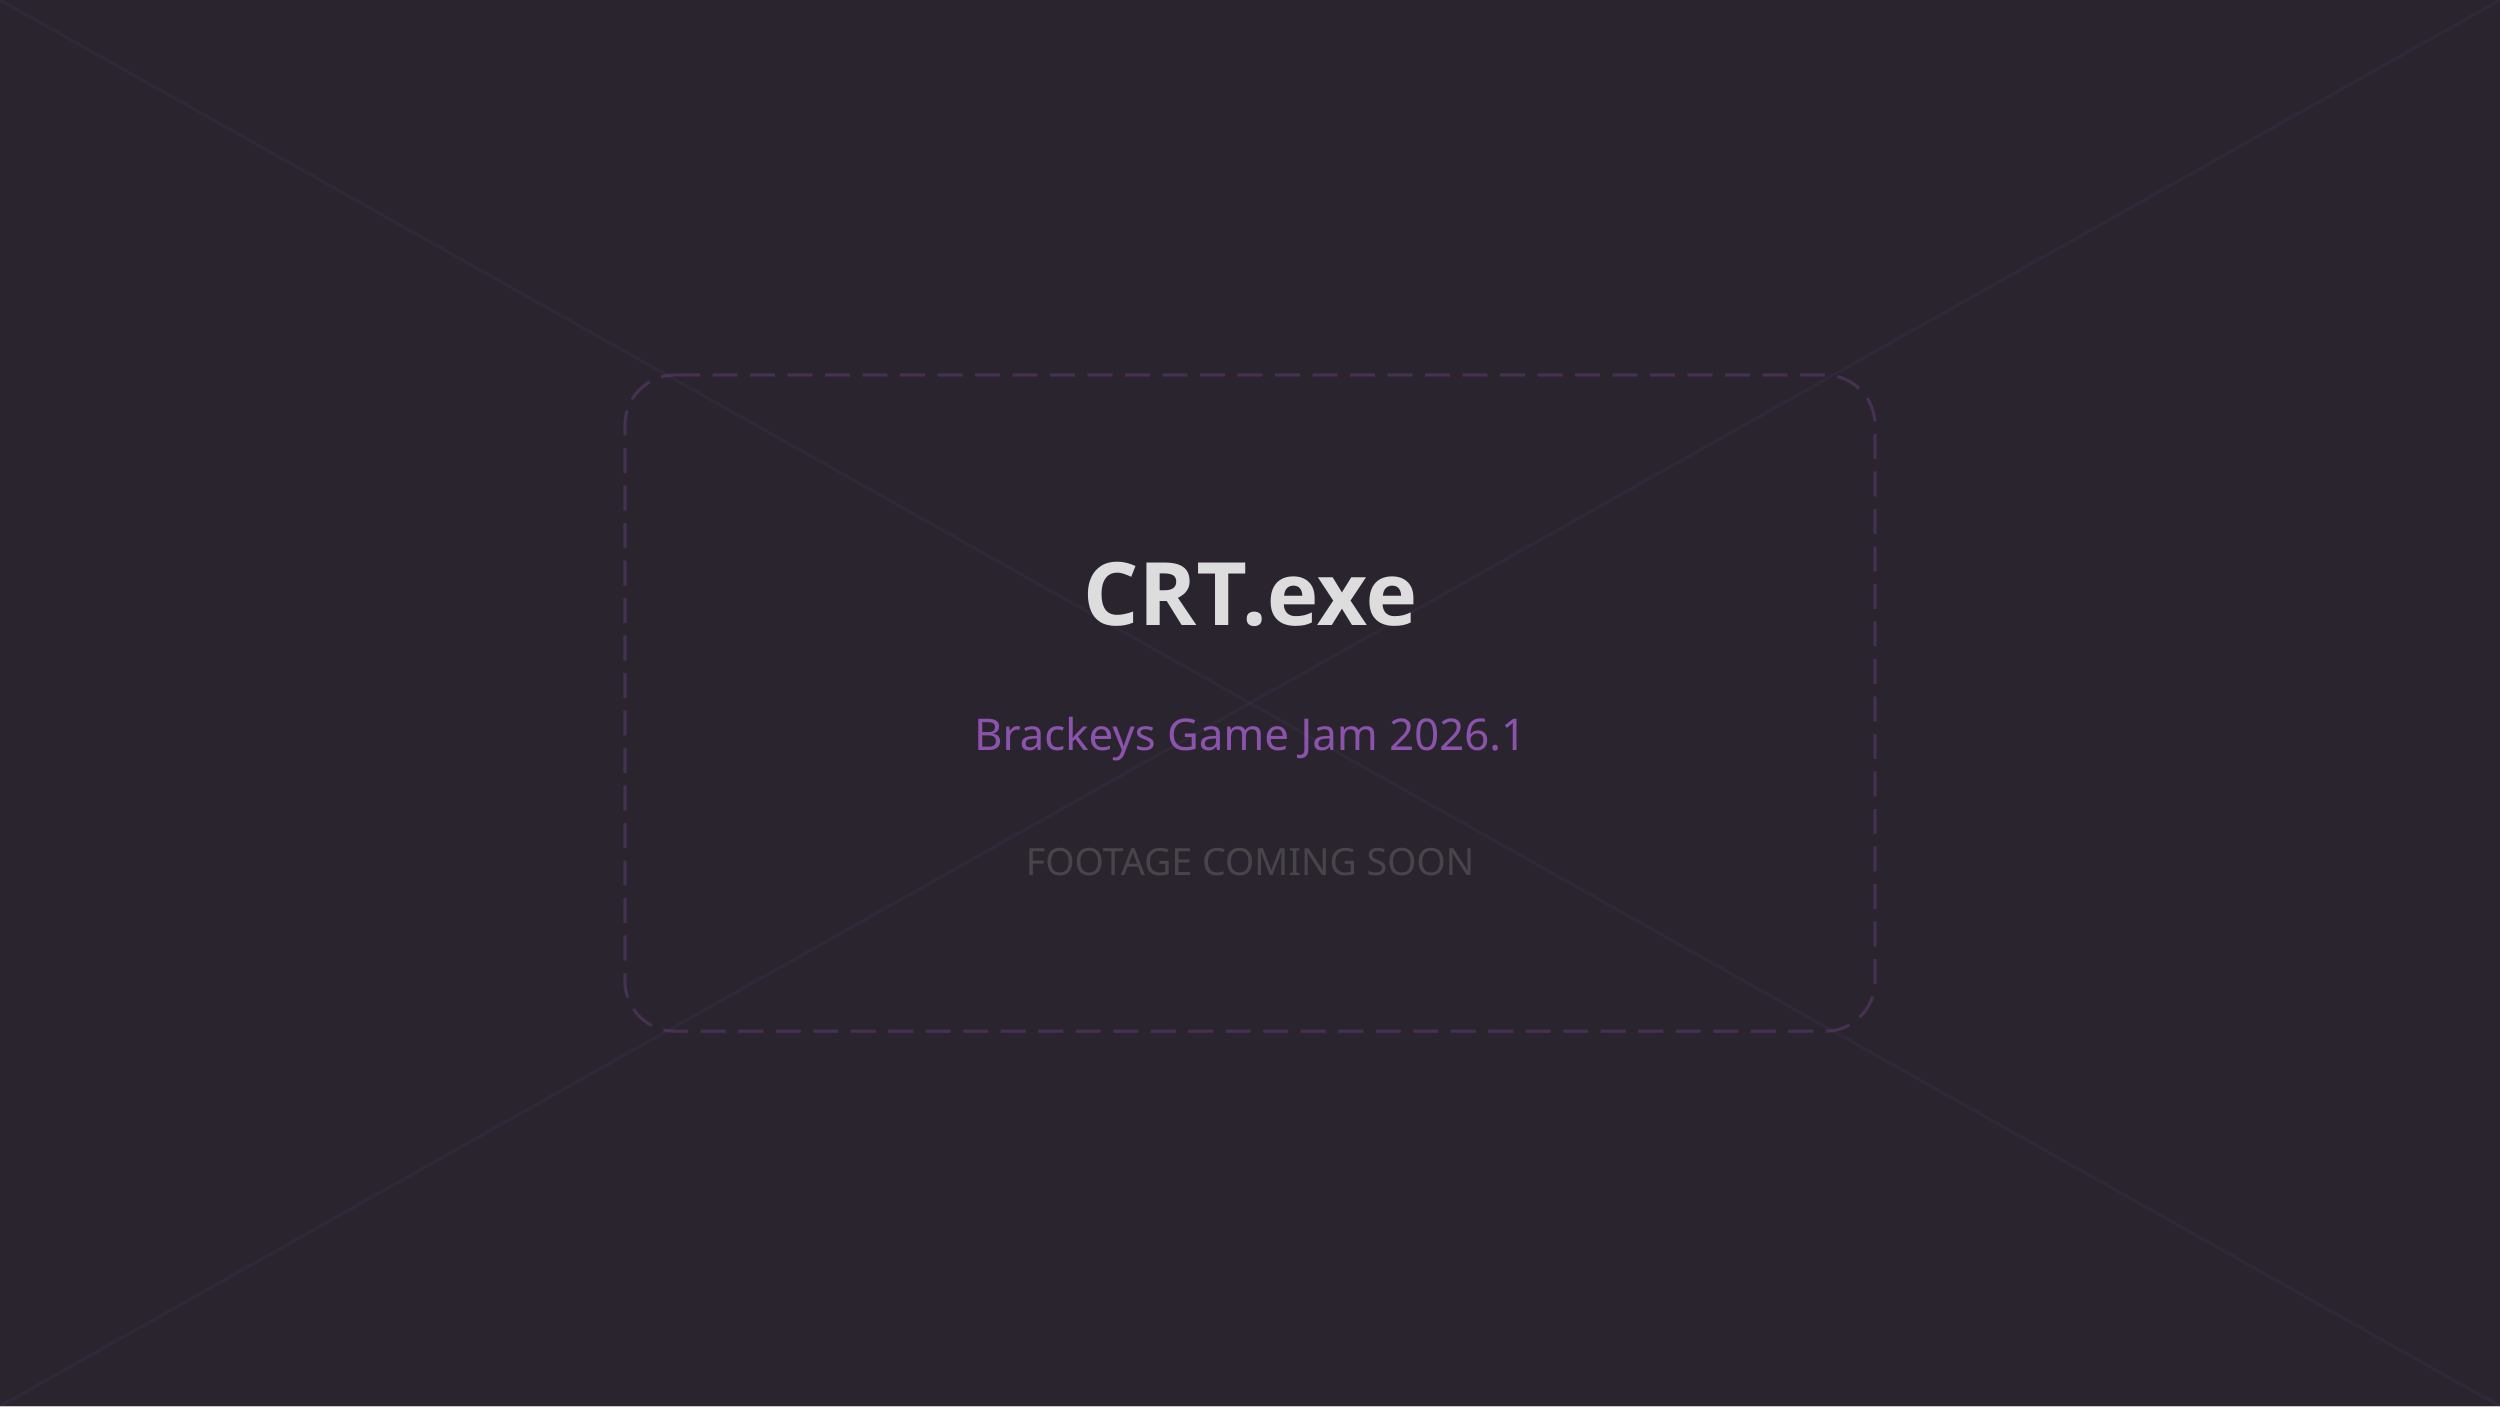
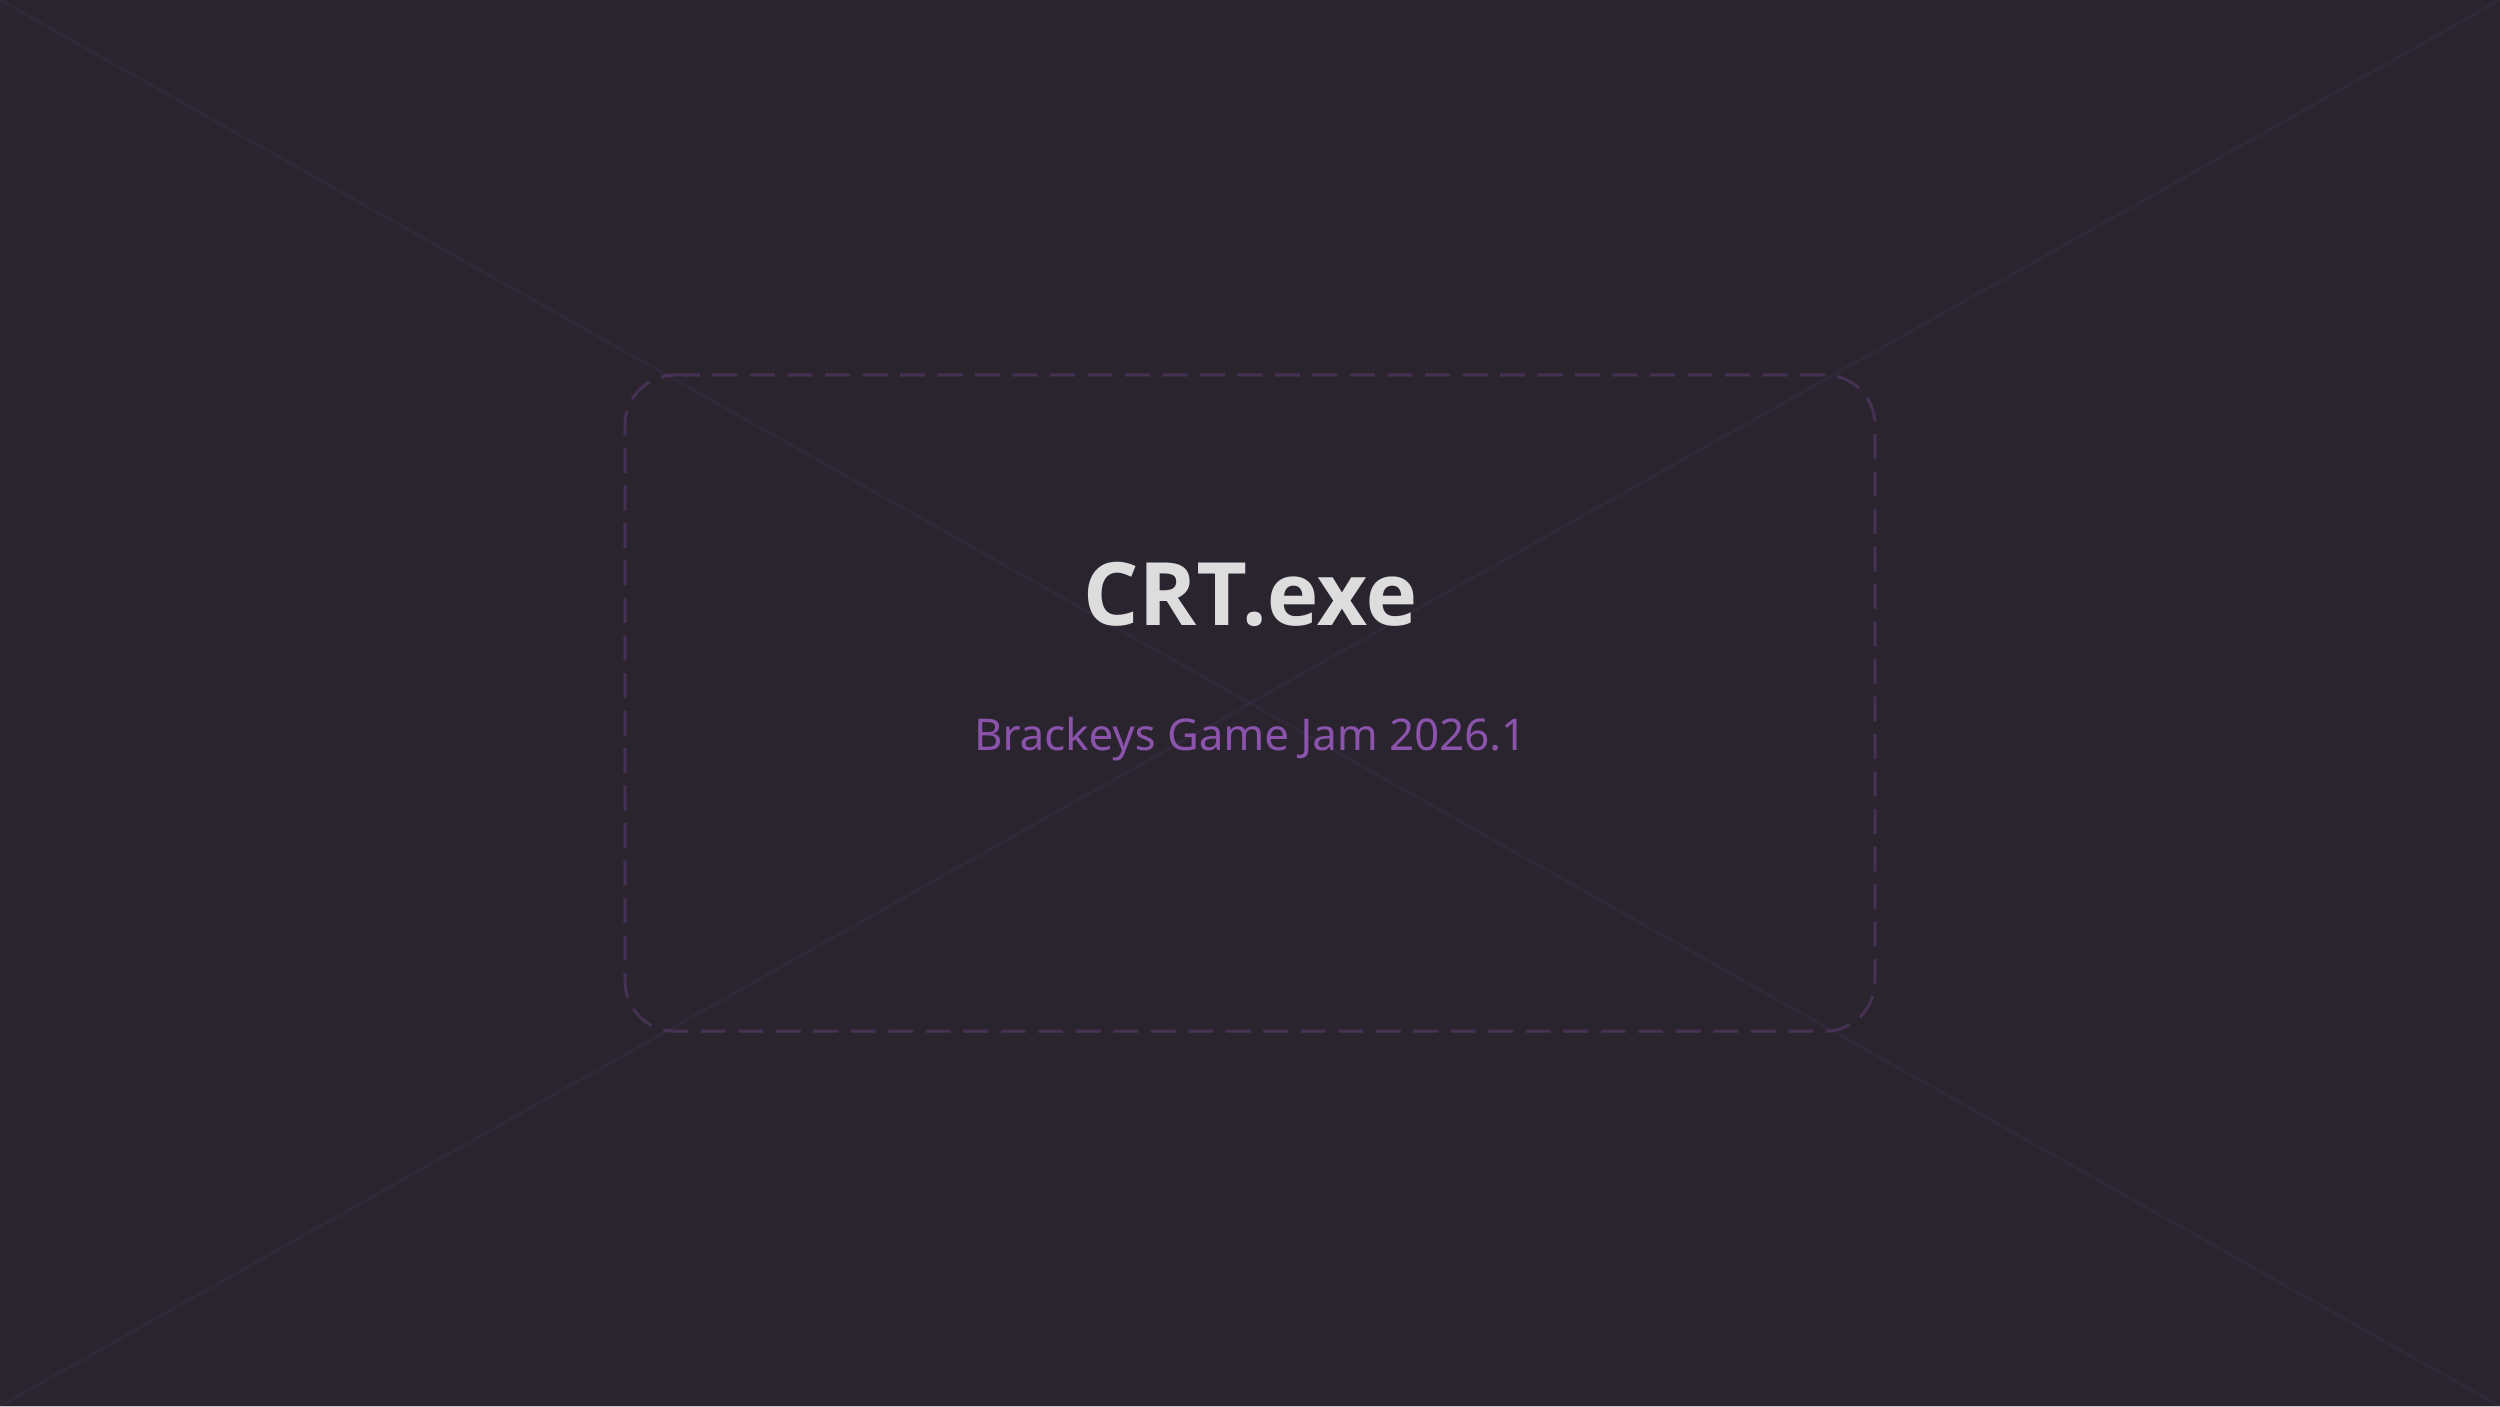
<svg xmlns="http://www.w3.org/2000/svg" width="800" height="450" viewBox="0 0 800 450">
  <rect width="800" height="450" fill="#1e1e1f" />
  <rect x="0" y="0" width="800" height="450" fill="#b366e0" opacity="0.08" />
  <line x1="0" y1="0" x2="800" y2="450" stroke="#b366e0" opacity="0.05" stroke-width="1" />
  <line x1="800" y1="0" x2="0" y2="450" stroke="#b366e0" opacity="0.05" stroke-width="1" />
  <rect x="200" y="120" width="400" height="210" rx="16" fill="none" stroke="#b366e0" opacity="0.2" stroke-width="1" stroke-dasharray="8 4" />
  <text x="400" y="200" text-anchor="middle" font-family="Poppins, sans-serif" font-size="28" font-weight="600" fill="#f1f1f1" opacity="0.9">CRT.exe</text>
  <text x="400" y="240" text-anchor="middle" font-family="Poppins, sans-serif" font-size="14" fill="#b366e0" opacity="0.7">Brackeys Game Jam 2026.1</text>
-   <text x="400" y="280" text-anchor="middle" font-family="Poppins, sans-serif" font-size="12" fill="#666" opacity="0.5">FOOTAGE COMING SOON</text>
</svg>
